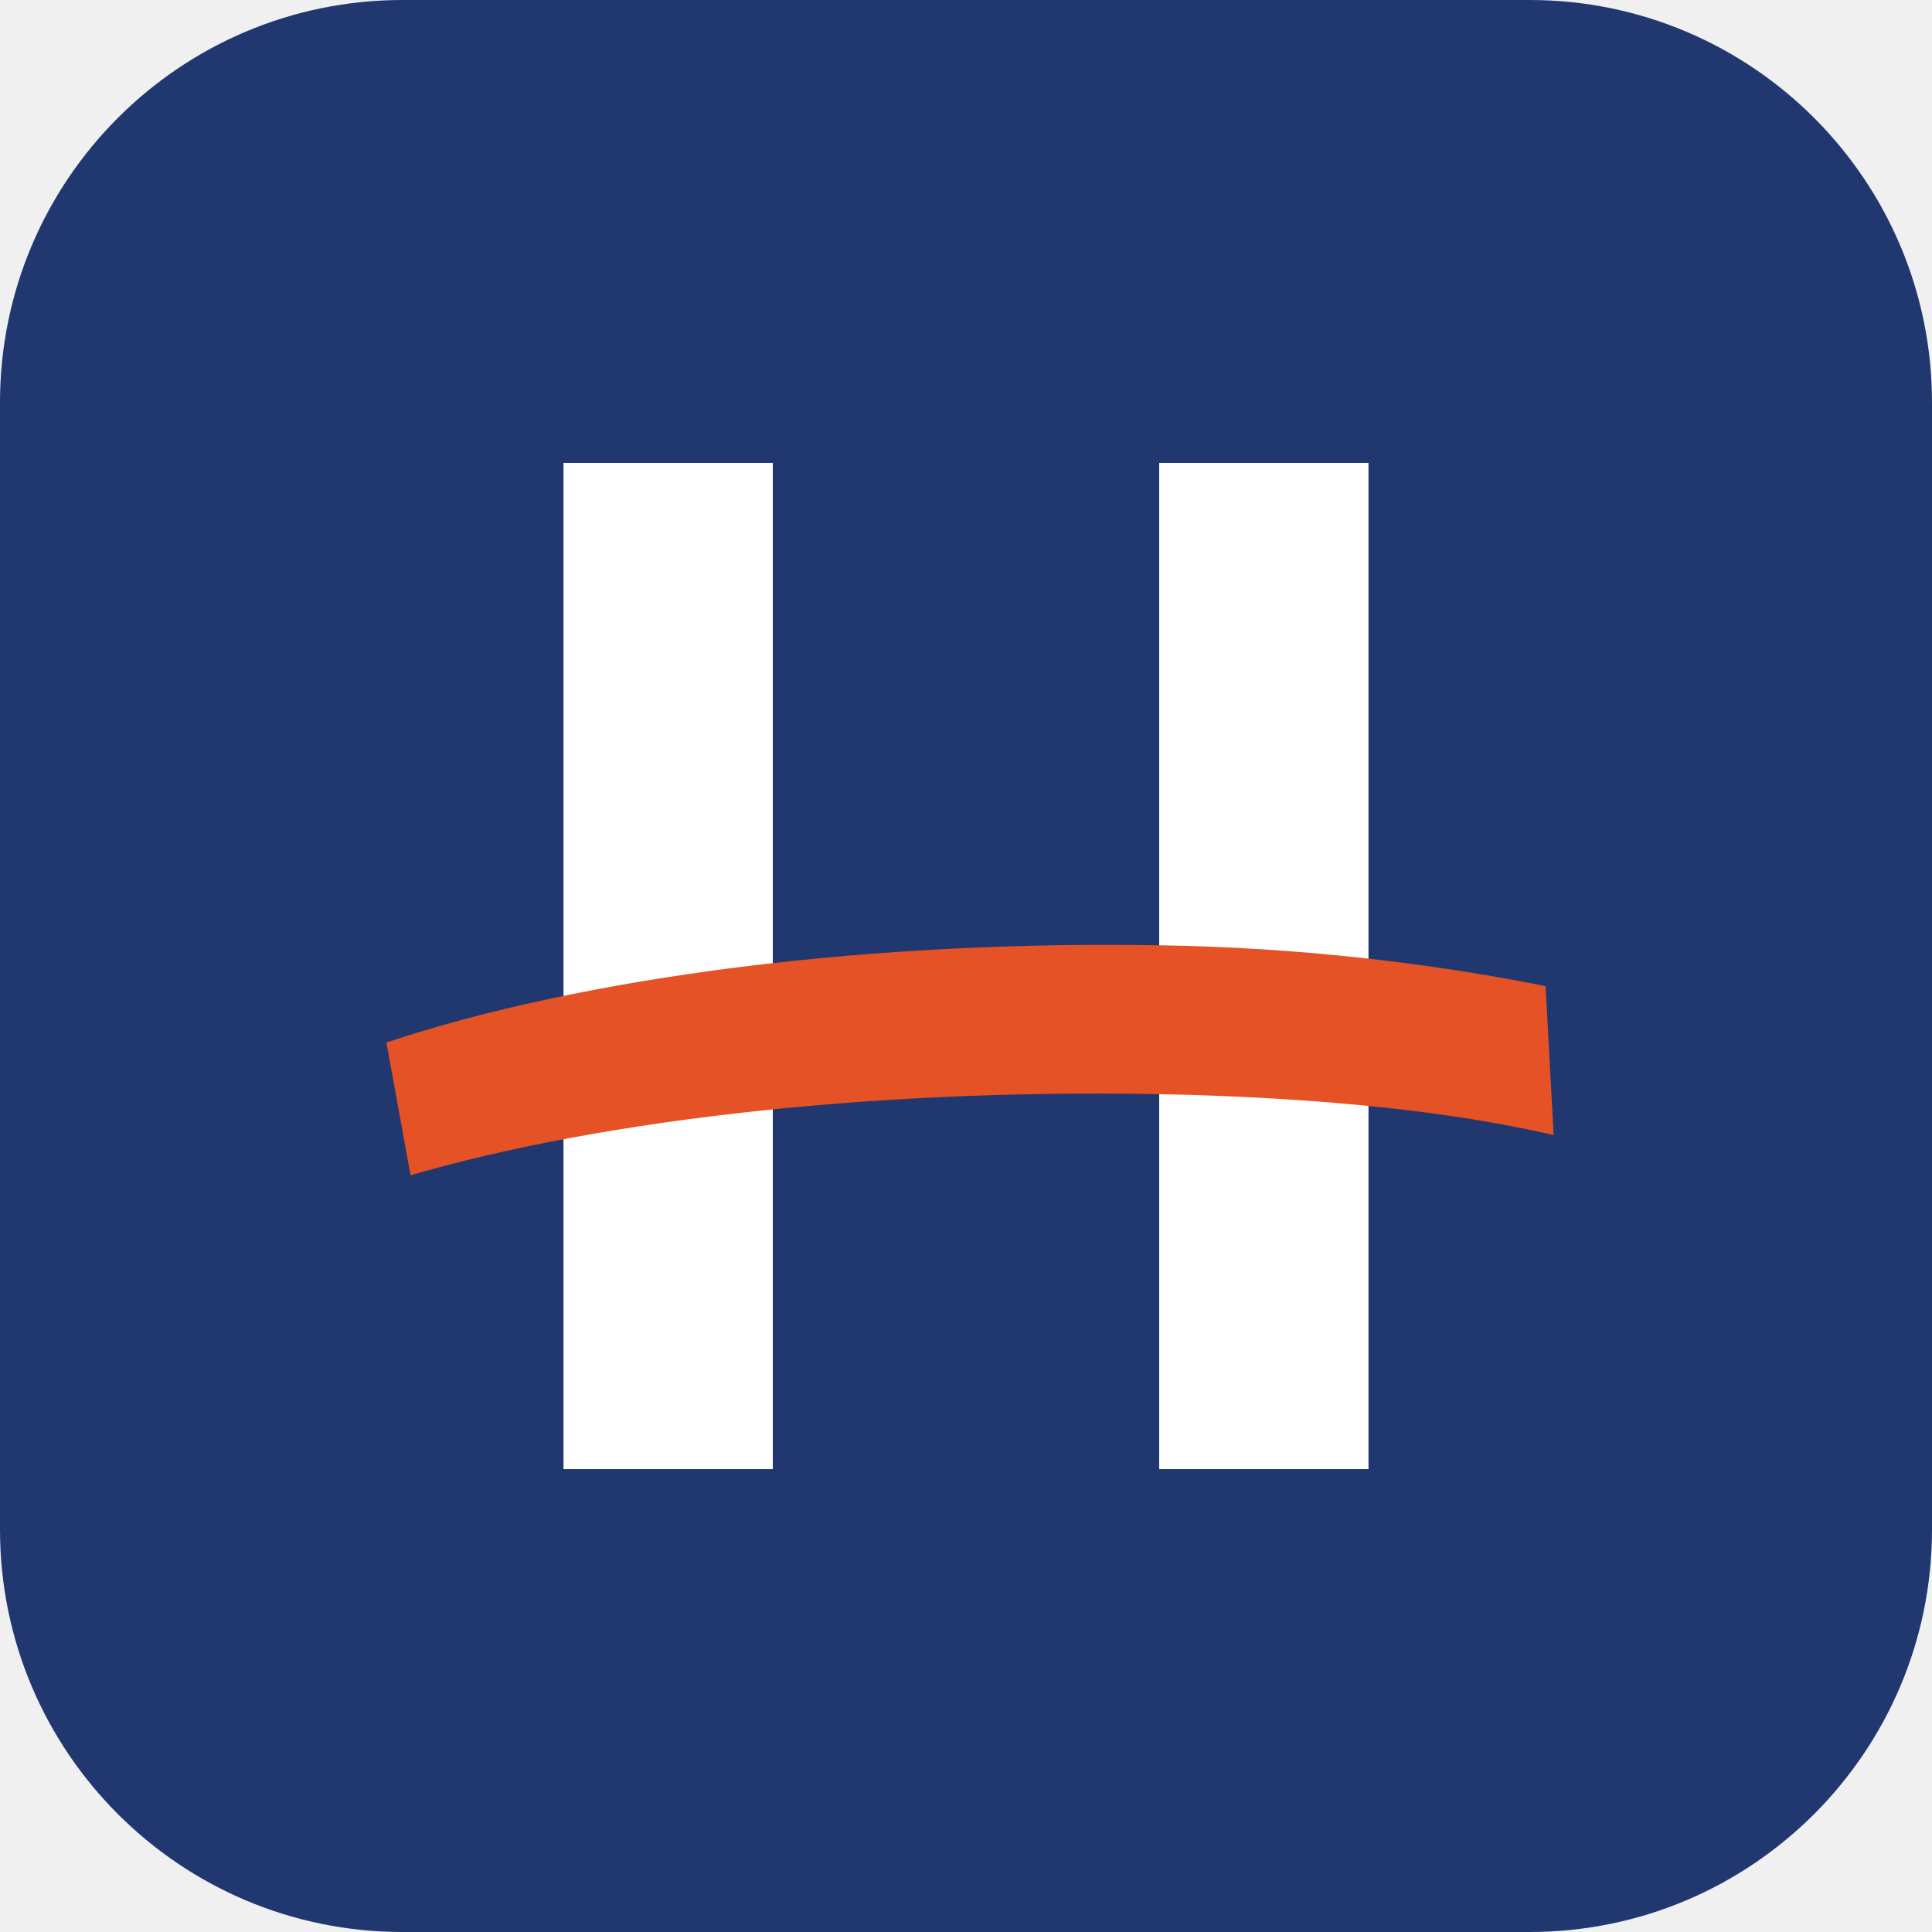
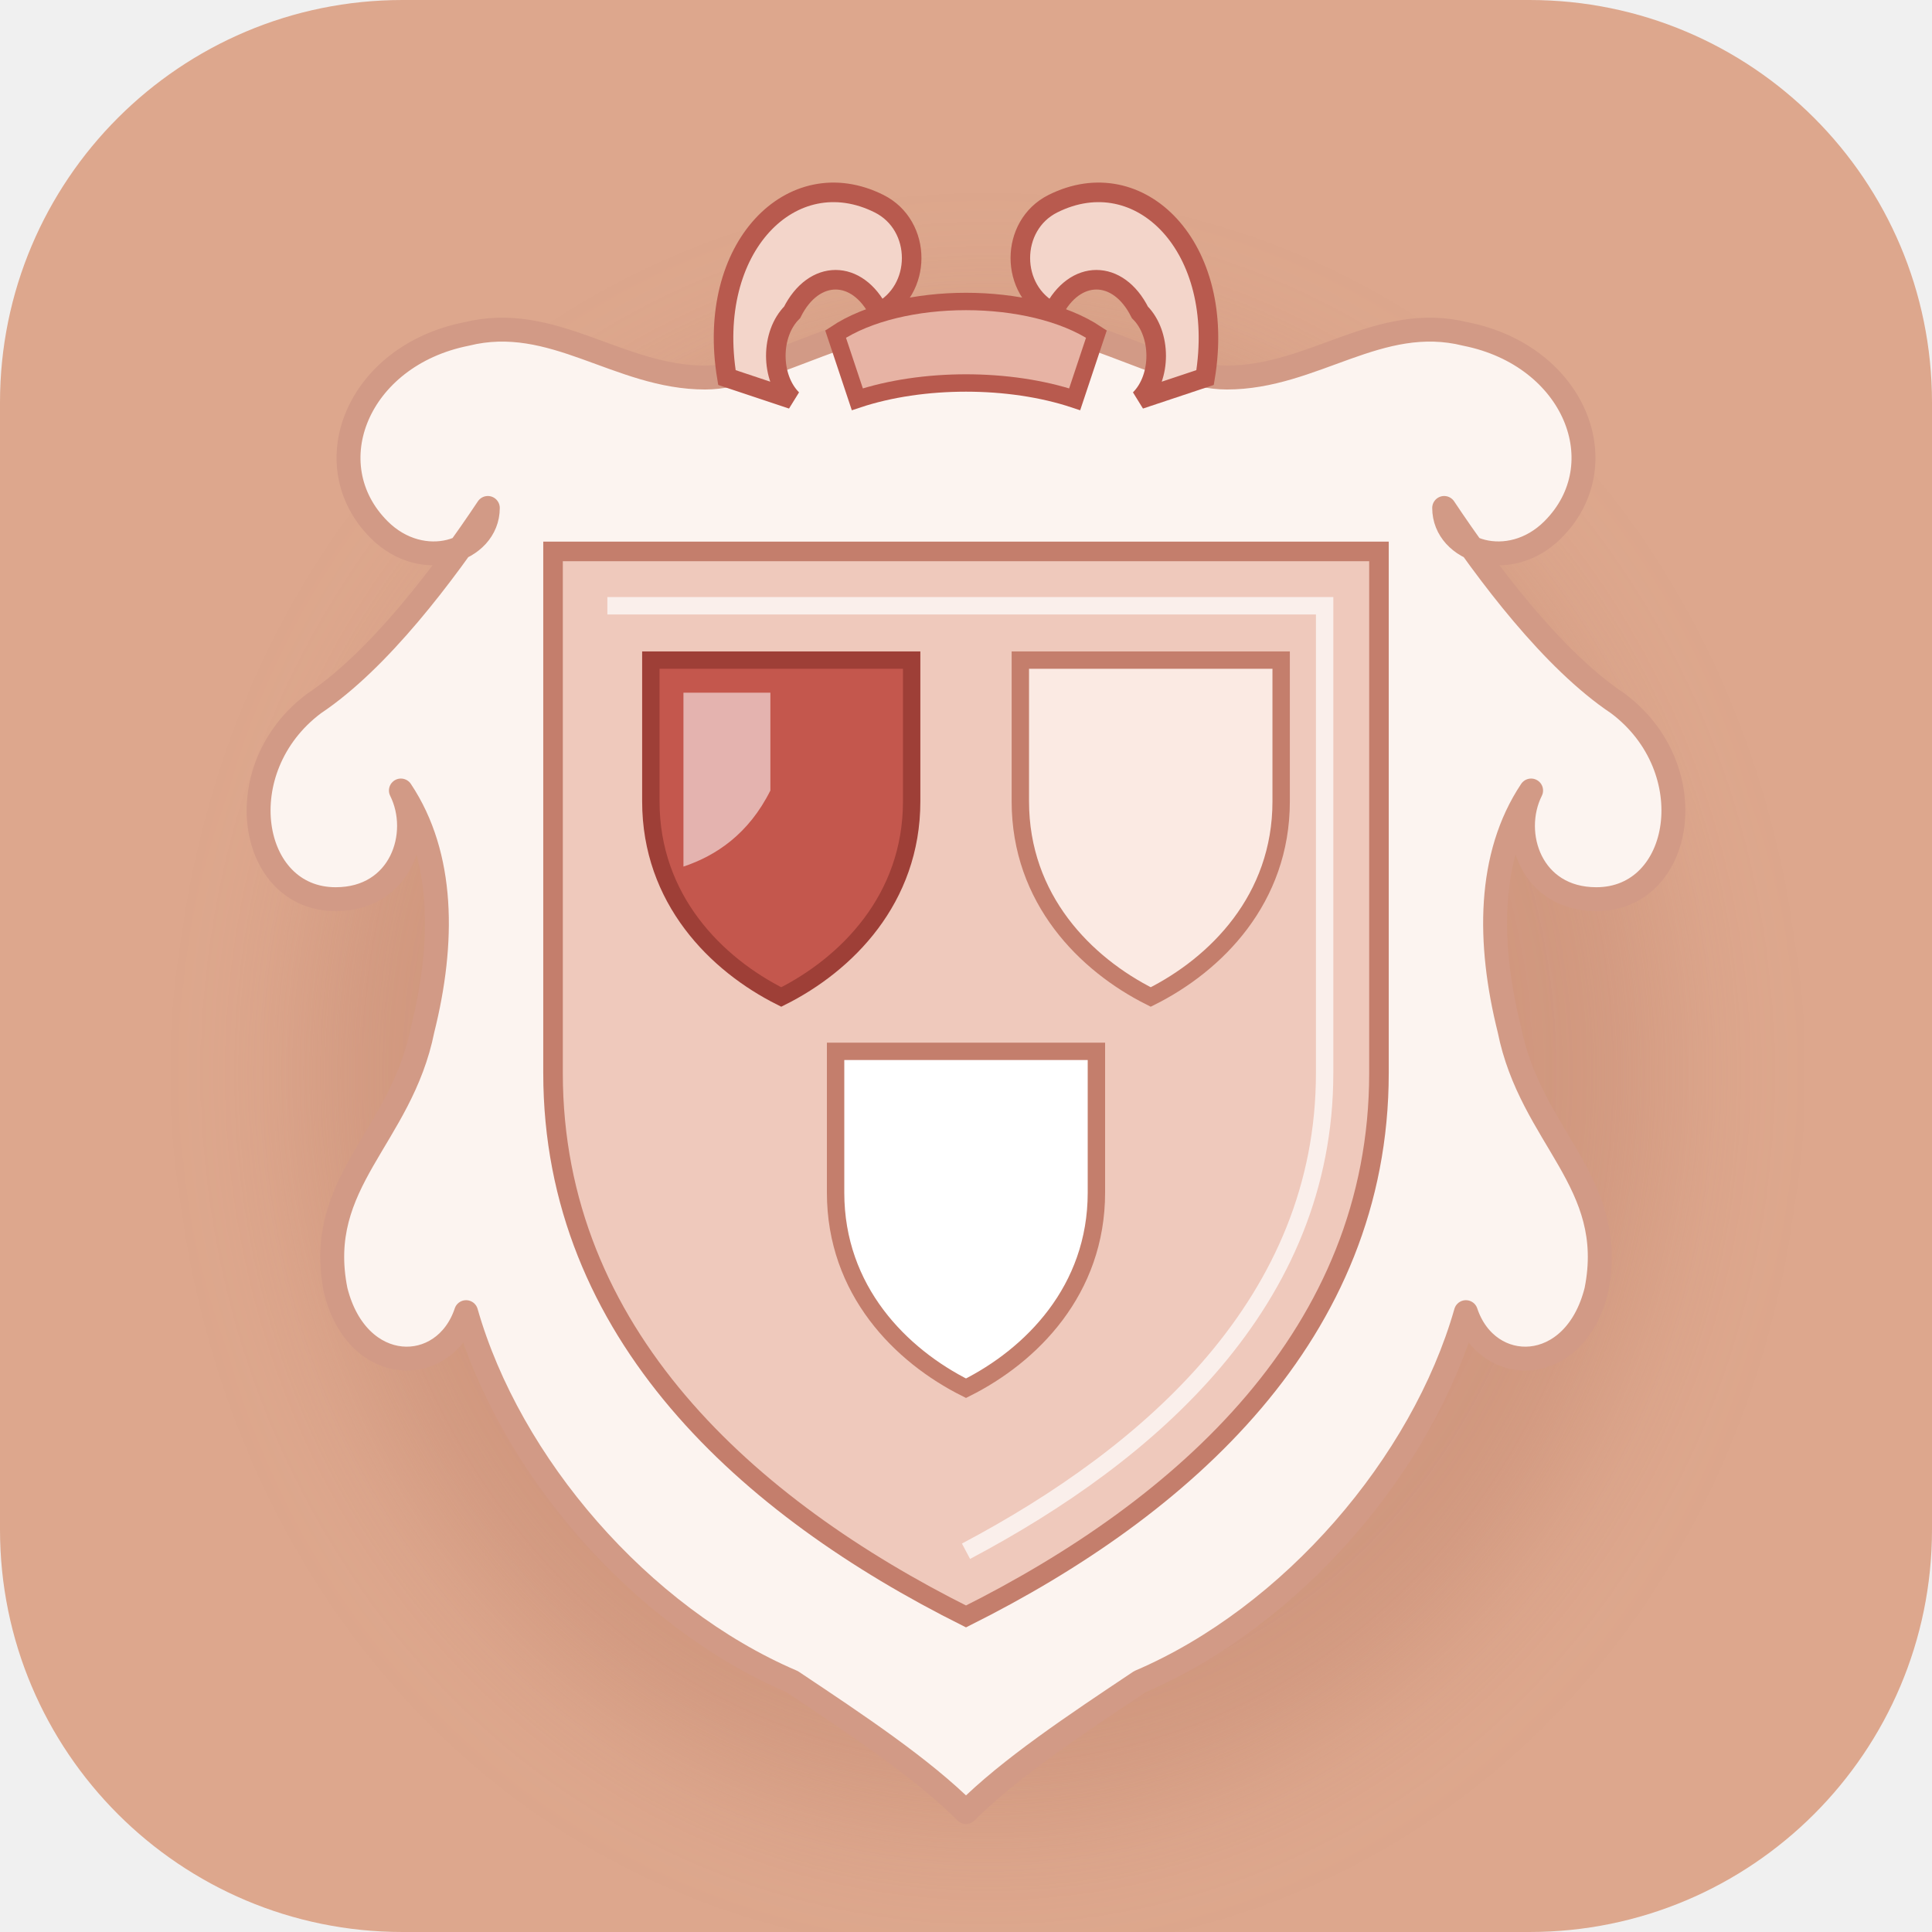
- <svg xmlns="http://www.w3.org/2000/svg" viewBox="0 0 48 48">
-   <rect width="48" height="48" rx="10" fill="#20386F" />
-   <path d="M14 11.5h5.2v25H14zM28.8 11.5H34v25h-5.2z" fill="#fff" />
-   <path d="M9.6 25.9c4.8-1.6 12-2.6 19.9-2.4 3.4.1 6.4.5 8.9 1l.2 3.7c-2.6-.6-5.7-.9-9.1-1-7.5-.2-14.5.6-19.3 2Z" fill="#E45225" />
+ <svg xmlns="http://www.w3.org/2000/svg" viewBox="0 0 96 96">
+   <defs>
+     <filter id="arms-soft" x="-30%" y="-30%" width="160%" height="160%">
+       <feGaussianBlur stdDeviation="3" />
+     </filter>
+   </defs>
+   <rect width="96" height="96" rx="20" fill="#DDA78D" />
+   <g transform="translate(9.12 5.80) scale(1.08)">
+     <ellipse cx="37" cy="44" rx="31" ry="34" fill="#B97A63" opacity=".35" filter="url(#arms-soft)" />
+     <path fill="#FCF4F0" stroke="#D29A86" stroke-width="1.1" stroke-linejoin="round" d="       M36 9 C31 9 27 12 24 12 C20 12 17 9 13 10 C8 11 6 16 9 19 C11 21 14 20 14 18       C12 21 9 25 6 27 C2 30 3 36 7 36 C10 36 11 33 10 31 C12 34 12 38 11 42       C10 47 6 49 7 54 C8 58 12 58 13 55 C15 62 21 69 28 72 C31 74 34 76 36 78       C38 76 41 74 44 72 C51 69 57 62 59 55 C60 58 64 58 65 54 C66 49 62 47 61 42       C60 38 60 34 62 31 C61 33 62 36 65 36 C69 36 70 30 66 27 C63 25 60 21 58 18       C58 20 61 21 63 19 C66 16 64 11 59 10 C55 9 52 12 48 12 C45 12 41 9 36 9 Z" />
+     <path fill="#F3D5CA" stroke="#B85A4E" stroke-width=".9" d="M25 12 C24 6 28 2 32 4 C34 5 34 8 32 9 C31 7 29 7 28 9 C27 10 27 12 28 13 Z" />
+     <path fill="#F3D5CA" stroke="#B85A4E" stroke-width=".9" d="M47 12 C48 6 44 2 40 4 C38 5 38 8 40 9 C41 7 43 7 44 9 C45 10 45 12 44 13 Z" />
+     <path fill="#E7B3A4" stroke="#B85A4E" stroke-width=".8" d="M30 10 C33 8 39 8 42 10 L41 13 C38 12 34 12 31 13 Z" />
+     <path fill="#EFC9BC" stroke="#C47E6C" stroke-width=".9" d="M17 20 H55 V44 C55 56 46 64 36 69 C26 64 17 56 17 44 Z" />
+     <path fill="none" stroke="#FFFFFF" stroke-opacity=".7" stroke-width=".8" d="M19.5 22.5 H52.5 V44 C52.5 54.5 44.5 61.5 36 66" />
+     <path fill="#C4574D" stroke="#9E3F37" stroke-width=".8" d="M21.5 25 H33.5 V31.5 C33.5 36 30.5 39 27.5 40.5 C24.5 39 21.5 36 21.5 31.5 Z" />
+     <path fill="#FBEAE3" stroke="#C47E6C" stroke-width=".8" d="M38.5 25 H50.5 V31.5 C50.5 36 47.5 39 44.5 40.5 C41.5 39 38.5 36 38.5 31.5 Z" />
+     <path fill="#FFFFFF" stroke="#C47E6C" stroke-width=".8" d="M30 43 H42 V49.5 C42 54 39 57 36 58.5 C33 57 30 54 30 49.5 Z" />
+     <path fill="#FFFFFF" opacity=".55" d="M23 26.5 H27 V31 C26 33 24.5 34 23 34.5 Z" />
+   </g>
</svg>
